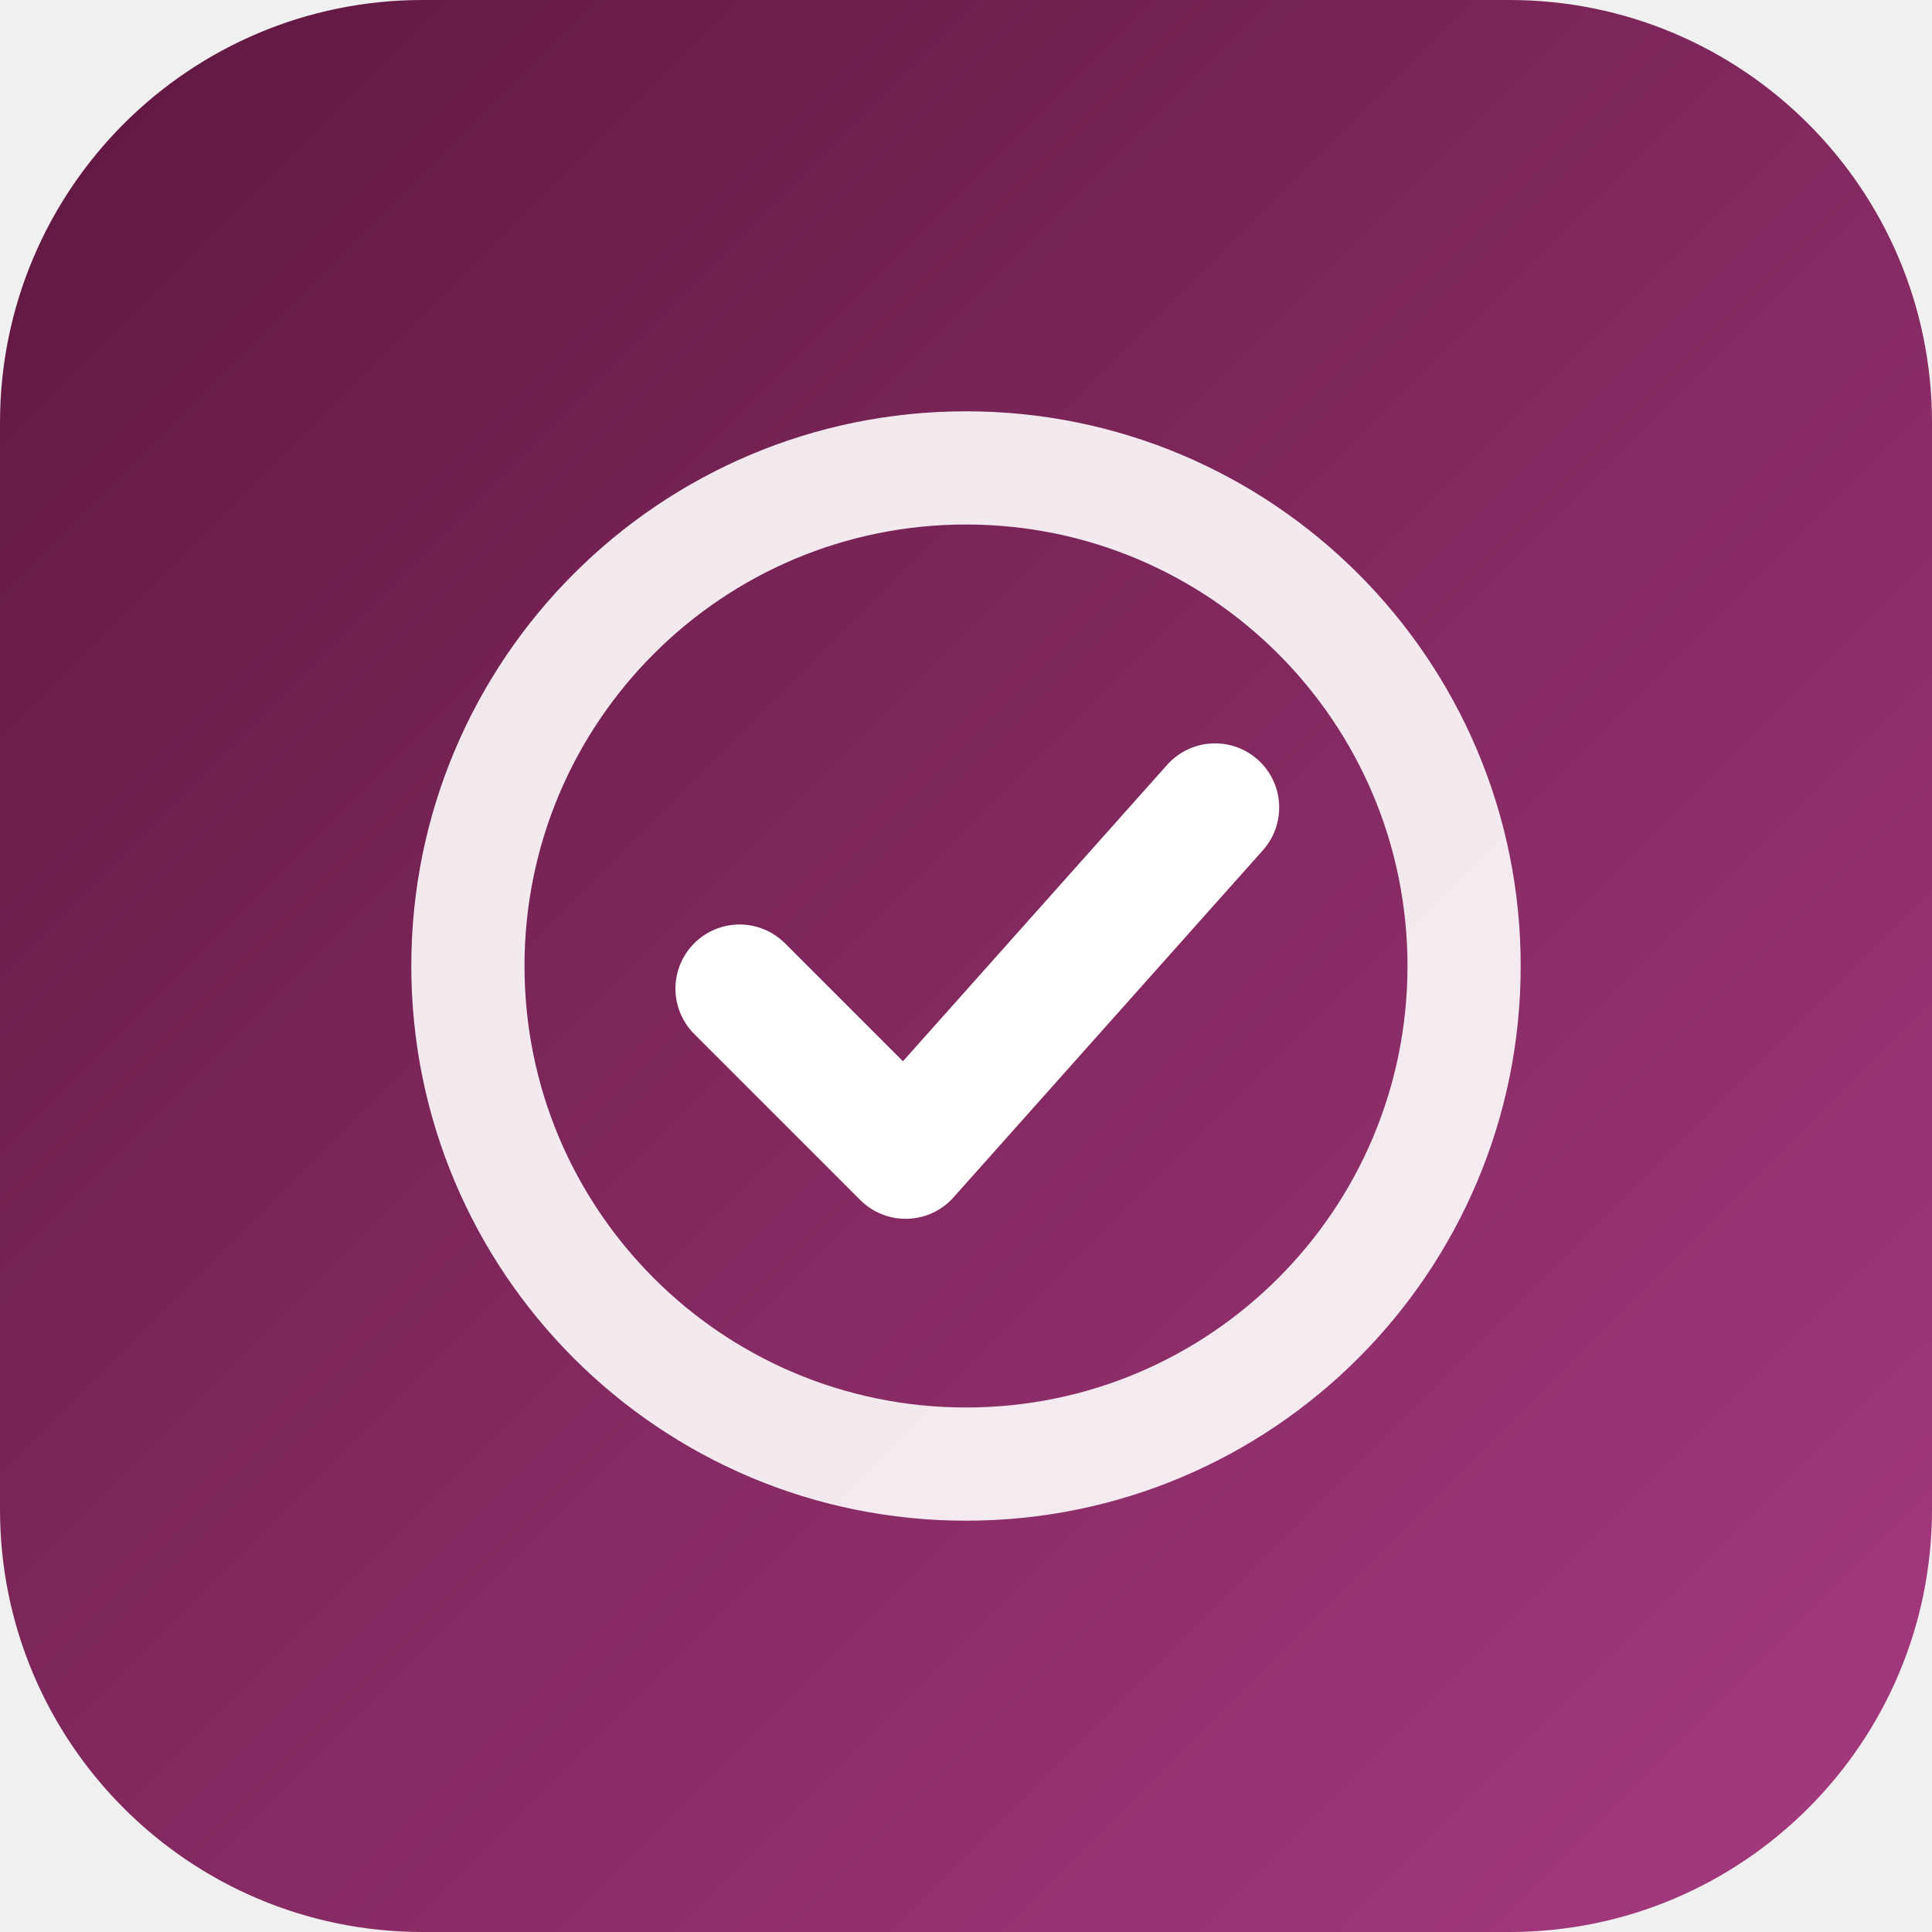
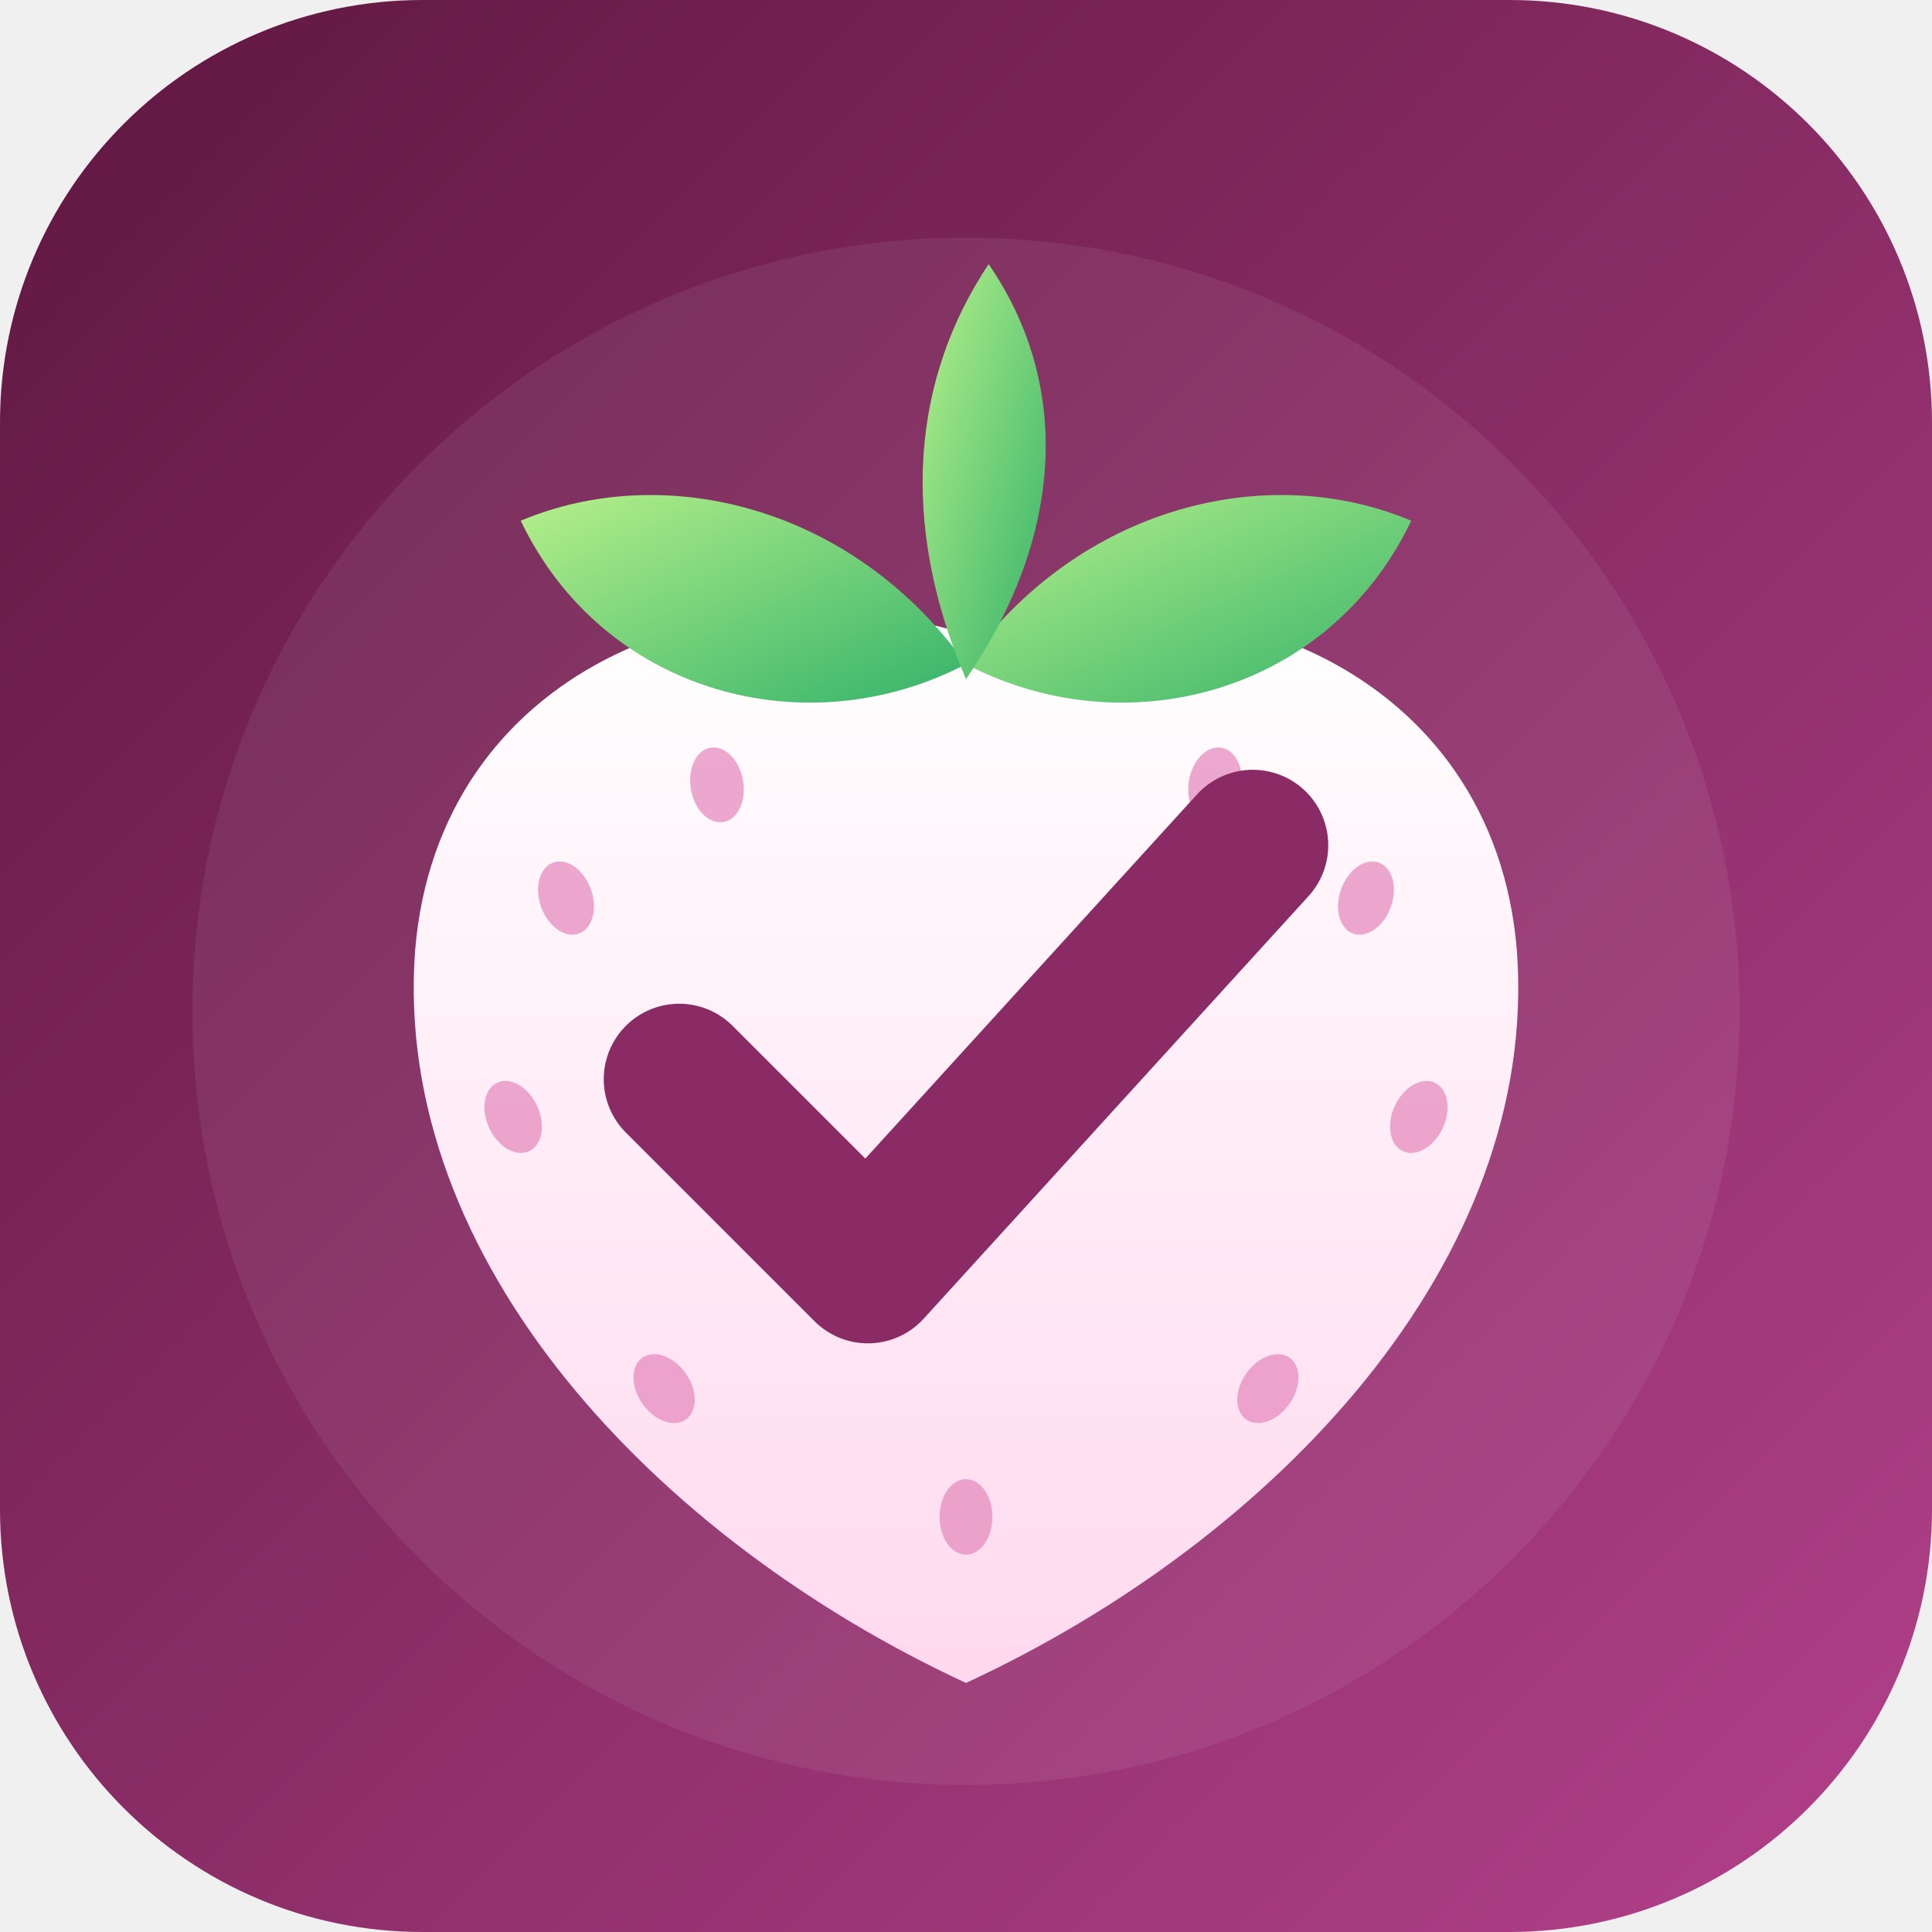
<svg xmlns="http://www.w3.org/2000/svg" viewBox="0 0 512 512">
  <defs>
-     <linearGradient id="g" x1="0" y1="0" x2="1" y2="1">
+     <linearGradient id="bg" x1="0" y1="0" x2="1" y2="1">
      <stop offset="0" stop-color="#5e173f" />
-       <stop offset="1" stop-color="#a63a80" />
+       <stop offset="1" stop-color="#b3418b" />
+     </linearGradient>
+     <linearGradient id="fruit" x1="0" y1="0" x2="0" y2="1">
+       <stop offset="0" stop-color="#ffffff" />
+       <stop offset="1" stop-color="#ffd9ee" />
+     </linearGradient>
+     <linearGradient id="leaf" x1="0" y1="0" x2="1" y2="1">
+       <stop offset="0" stop-color="#b6f08a" />
+       <stop offset="1" stop-color="#34b36a" />
    </linearGradient>
  </defs>
-   <rect width="512" height="512" rx="112" fill="url(#g)" />
-   <circle cx="256" cy="256" r="132" fill="none" stroke="#fff" stroke-width="30" opacity=".9" />
-   <path d="M196 262l44 44 82-92" fill="none" stroke="#fff" stroke-width="34" stroke-linecap="round" stroke-linejoin="round" />
+   <rect width="512" height="512" rx="112" fill="url(#bg)" />
+   <circle cx="256" cy="268" r="205" fill="#fff" opacity=".07" />
+   <path d="M256 168C322 148 396 178 402 252 408 334 338 408 256 446 174 408 104 334 110 252 116 178 190 148 256 168Z" fill="url(#fruit)" />
+   <g fill="#e58cbf" opacity=".75">
+     <ellipse cx="150" cy="238" rx="7" ry="10" transform="rotate(-20 150 238)" />
+     <ellipse cx="362" cy="238" rx="7" ry="10" transform="rotate(20 362 238)" />
+     <ellipse cx="136" cy="296" rx="7" ry="10" transform="rotate(-25 136 296)" />
+     <ellipse cx="376" cy="296" rx="7" ry="10" transform="rotate(25 376 296)" />
+     <ellipse cx="190" cy="208" rx="7" ry="10" transform="rotate(-10 190 208)" />
+     <ellipse cx="322" cy="208" rx="7" ry="10" transform="rotate(10 322 208)" />
+     <ellipse cx="176" cy="368" rx="7" ry="10" transform="rotate(-35 176 368)" />
+     <ellipse cx="336" cy="368" rx="7" ry="10" transform="rotate(35 336 368)" />
+     <ellipse cx="256" cy="402" rx="7" ry="10" />
+   </g>
+   <path d="M256 176C226 134 176 122 138 138 160 184 214 198 256 176Z" fill="url(#leaf)" />
+   <path d="M256 176C286 134 336 122 374 138 352 184 298 198 256 176Z" fill="url(#leaf)" />
+   <path d="M256 180C238 138 242 100 262 70 284 102 282 142 256 180Z" fill="url(#leaf)" />
+   <path d="M180 286l50 50 102-112" fill="none" stroke="#8a2b66" stroke-width="40" stroke-linecap="round" stroke-linejoin="round" />
</svg>
